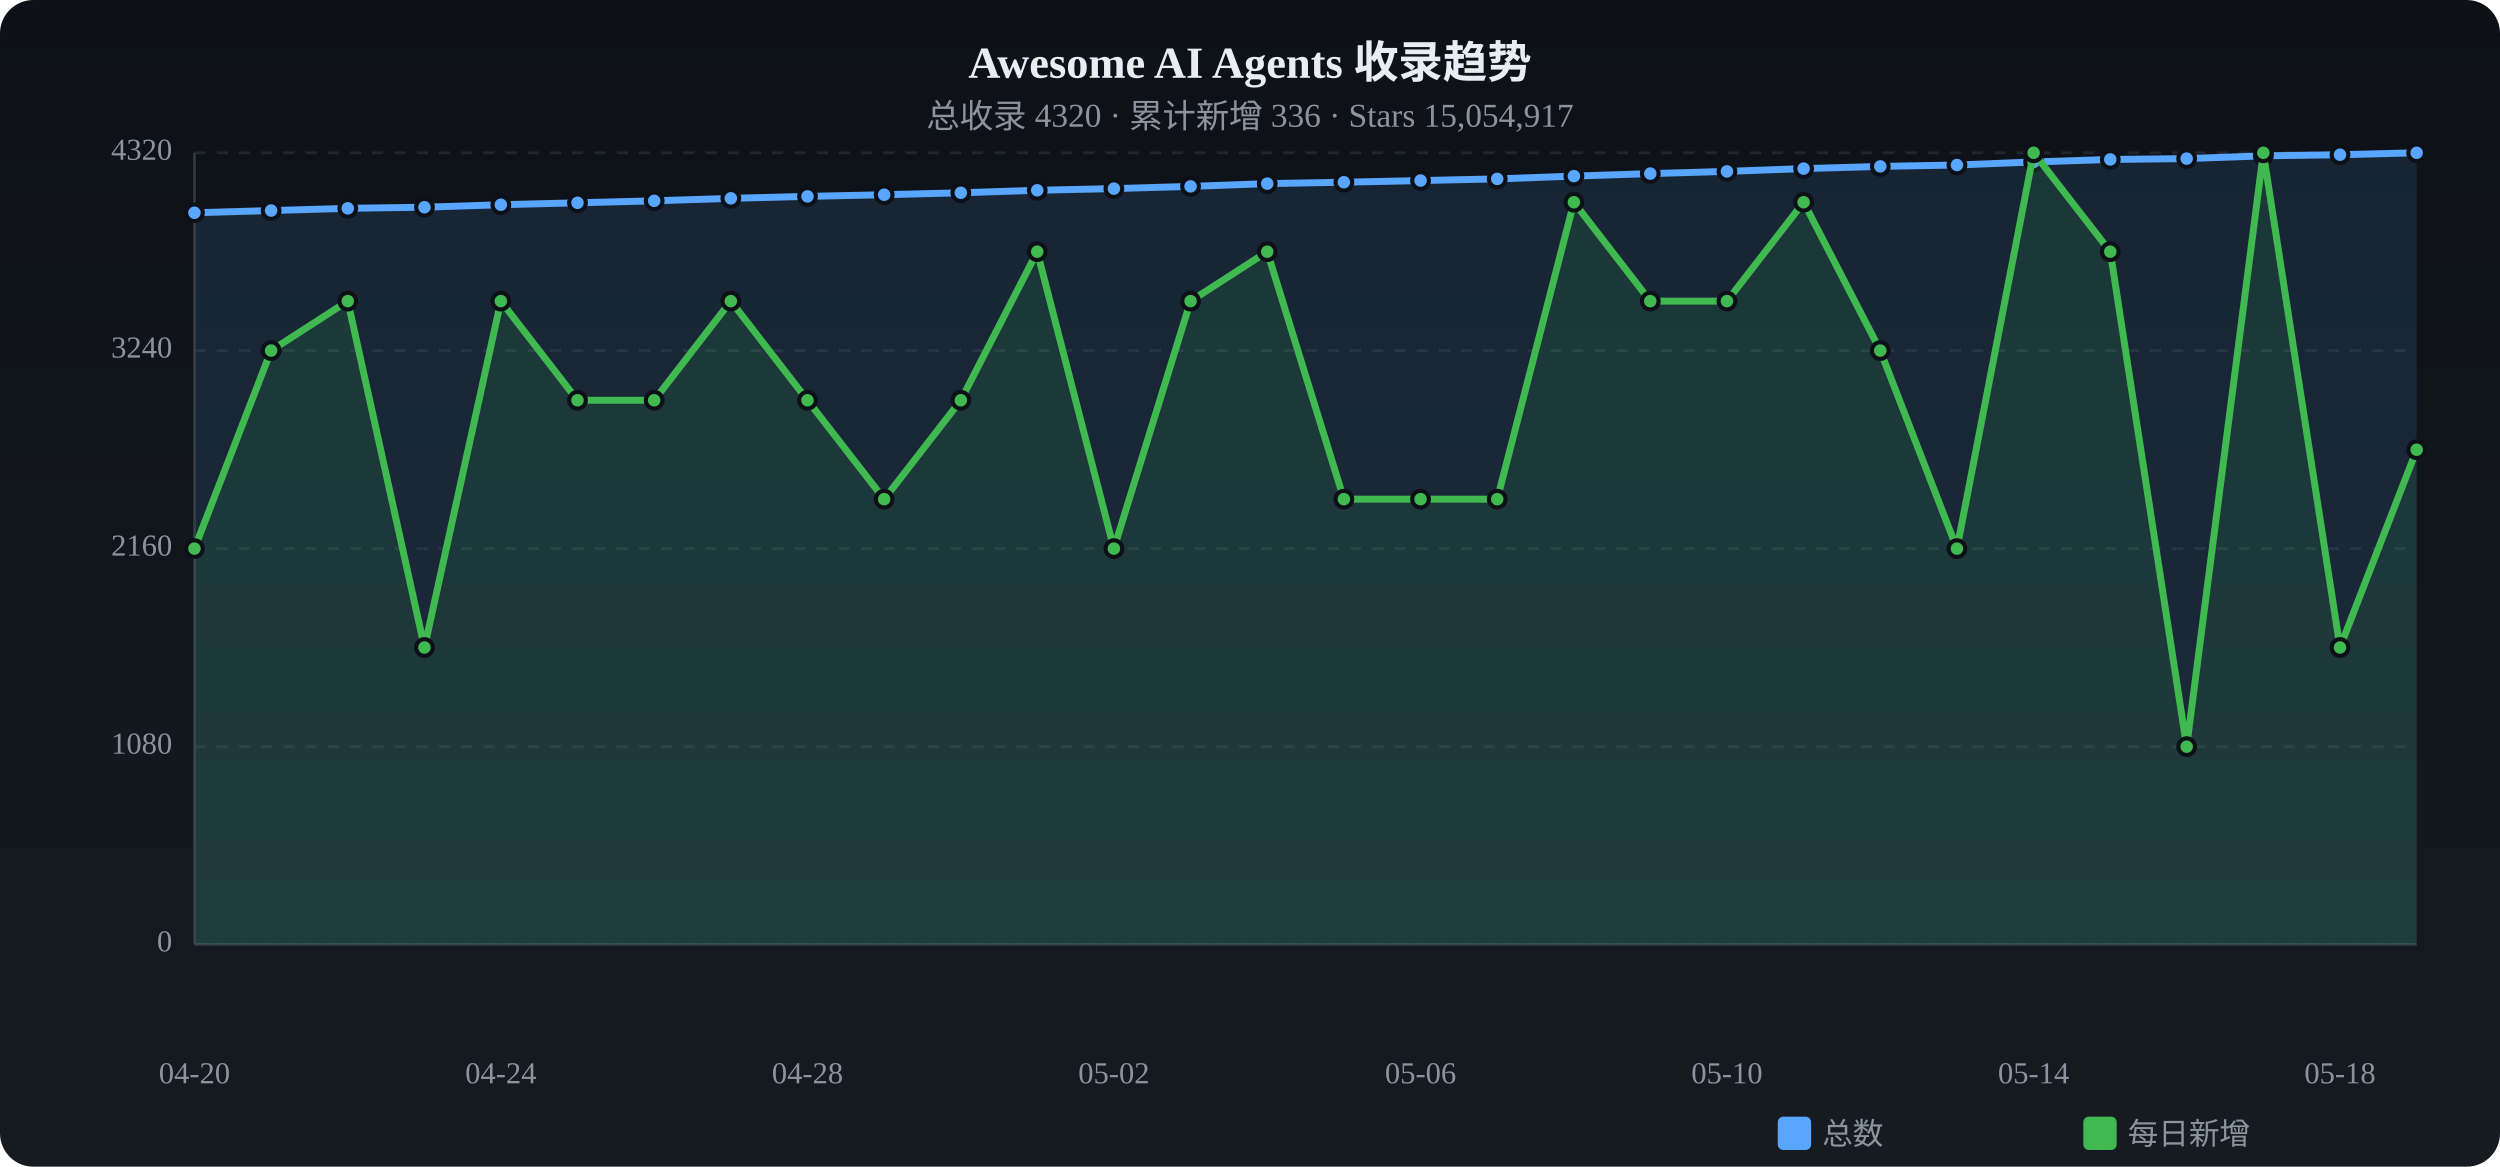
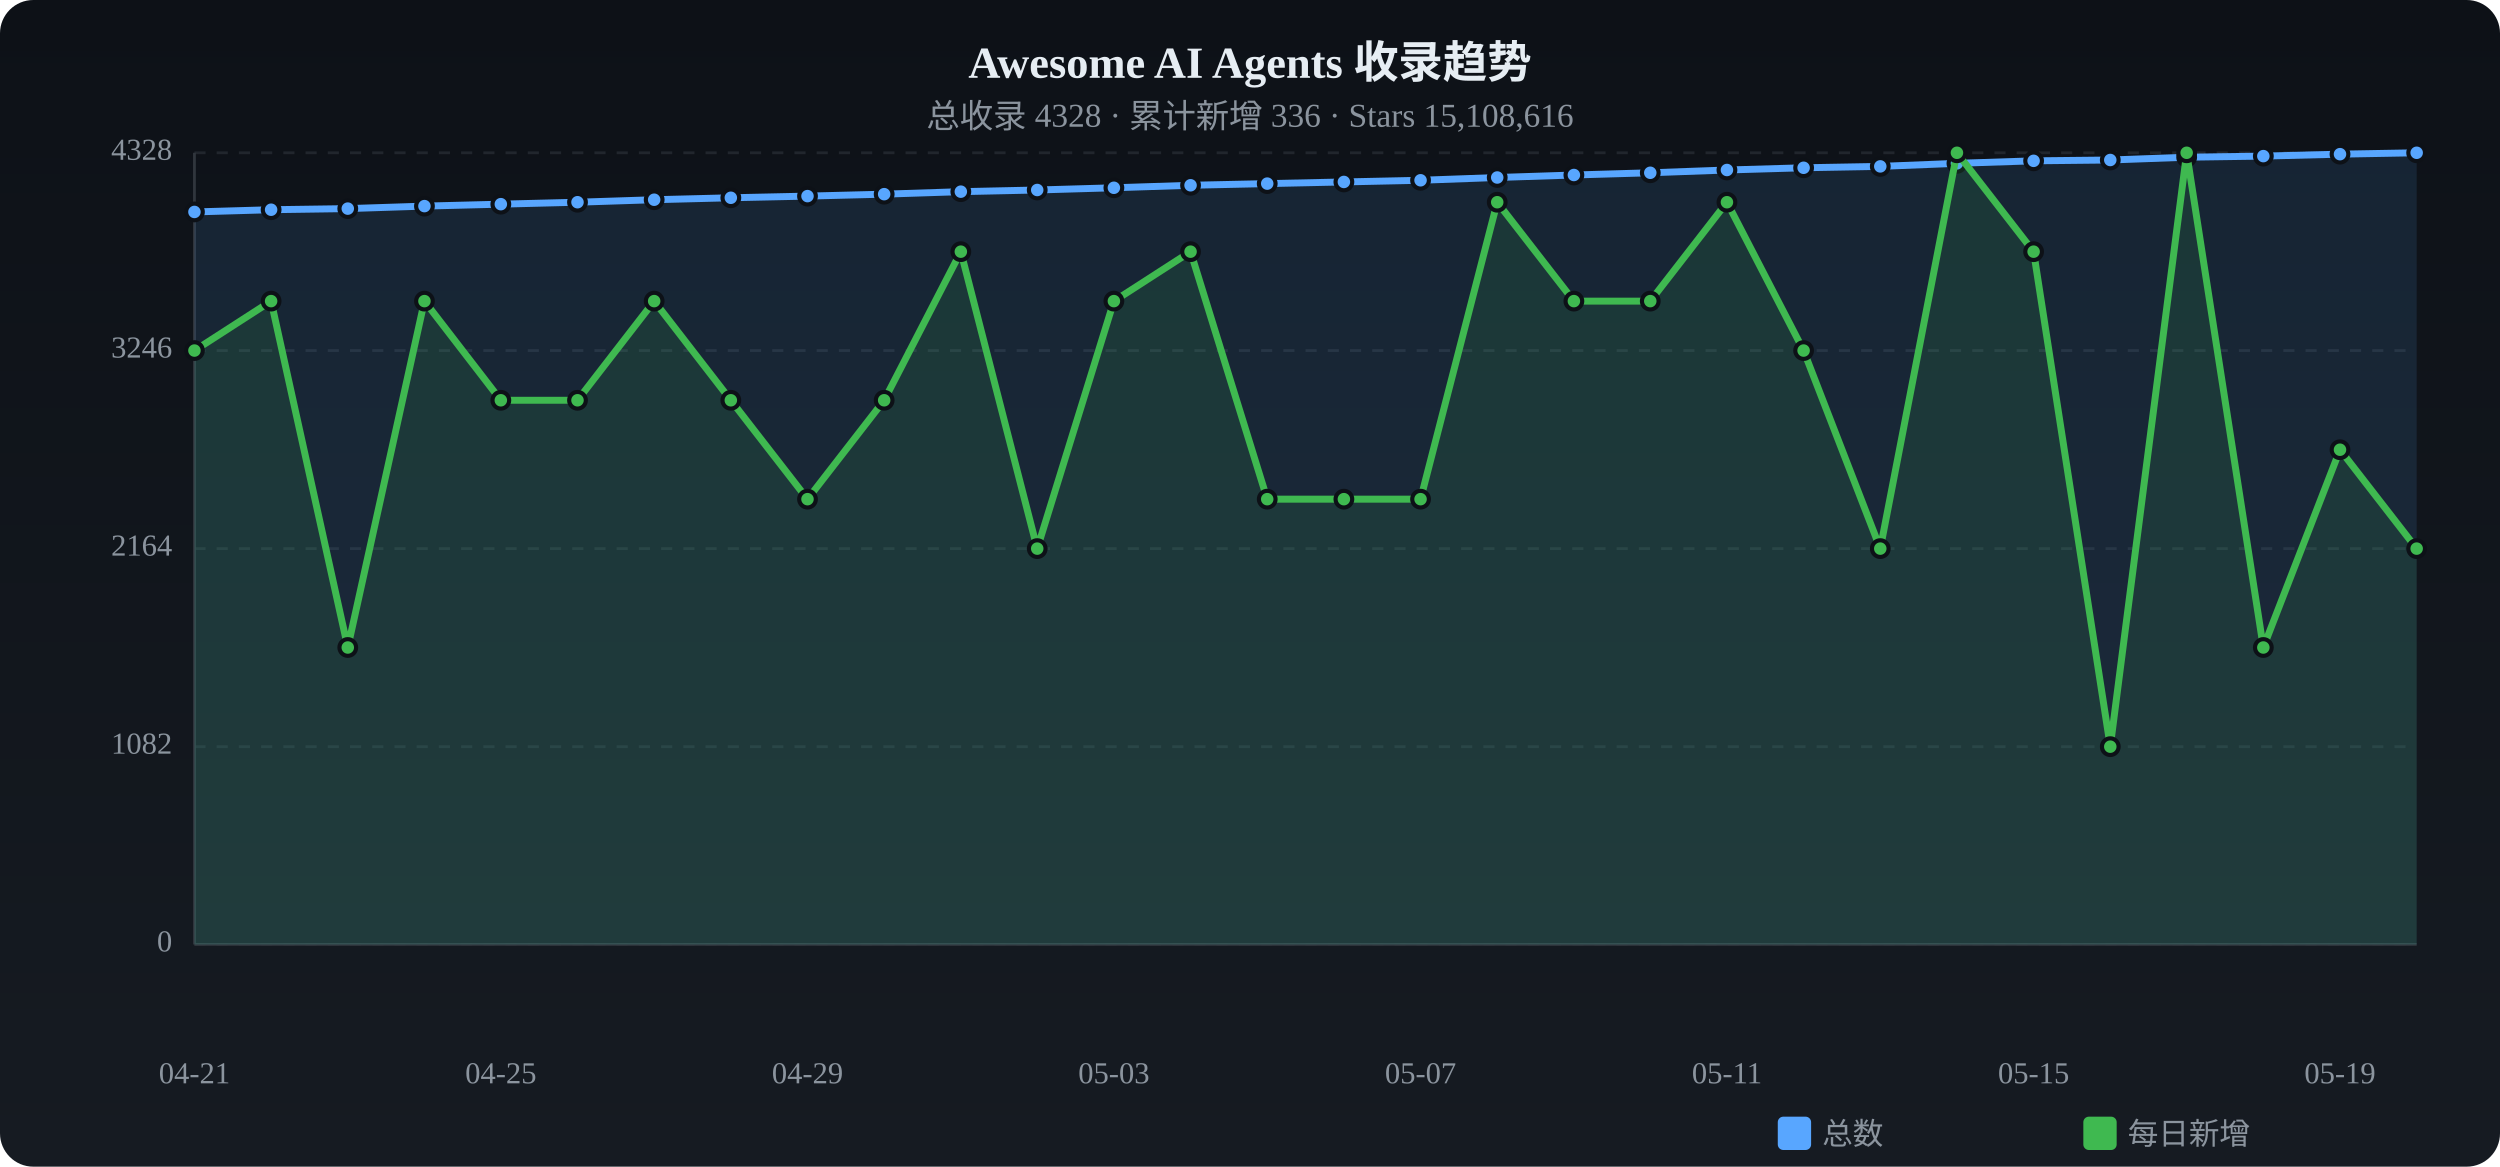
<svg xmlns="http://www.w3.org/2000/svg" viewBox="0 0 900 420" width="900" height="420">
  <defs>
    <linearGradient id="tbg" x1="0%" y1="0%" x2="0%" y2="100%">
      <stop offset="0%" stop-color="#0d1117" />
      <stop offset="100%" stop-color="#161b22" />
    </linearGradient>
  </defs>
  <rect width="900" height="420" rx="12" fill="url(#tbg)" />
  <text x="450.0" y="28" text-anchor="middle" fill="#e6edf3" font-size="16" font-weight="bold">Awesome AI Agents 收录趋势</text>
-   <text x="450.0" y="46" text-anchor="middle" fill="#8b949e" font-size="12">总收录 4320 · 累计新增 336 · Stars 15,054,917</text>
+   <text x="450.0" y="46" text-anchor="middle" fill="#8b949e" font-size="12">总收录 4328 · 累计新增 336 · Stars 15,108,616</text>
  <text x="62" y="340.0" text-anchor="end" fill="#8b949e" font-size="11" dominant-baseline="middle">0</text>
  <line x1="70" y1="340.0" x2="870" y2="340.0" stroke="#21262d" stroke-dasharray="4 4" />
-   <text x="62" y="268.8" text-anchor="end" fill="#8b949e" font-size="11" dominant-baseline="middle">1080</text>
+   <text x="62" y="268.8" text-anchor="end" fill="#8b949e" font-size="11" dominant-baseline="middle">1082</text>
  <line x1="70" y1="268.8" x2="870" y2="268.8" stroke="#21262d" stroke-dasharray="4 4" />
-   <text x="62" y="197.5" text-anchor="end" fill="#8b949e" font-size="11" dominant-baseline="middle">2160</text>
+   <text x="62" y="197.5" text-anchor="end" fill="#8b949e" font-size="11" dominant-baseline="middle">2164</text>
  <line x1="70" y1="197.5" x2="870" y2="197.5" stroke="#21262d" stroke-dasharray="4 4" />
-   <text x="62" y="126.2" text-anchor="end" fill="#8b949e" font-size="11" dominant-baseline="middle">3240</text>
+   <text x="62" y="126.2" text-anchor="end" fill="#8b949e" font-size="11" dominant-baseline="middle">3246</text>
  <line x1="70" y1="126.2" x2="870" y2="126.2" stroke="#21262d" stroke-dasharray="4 4" />
-   <text x="62" y="55.0" text-anchor="end" fill="#8b949e" font-size="11" dominant-baseline="middle">4320</text>
+   <text x="62" y="55.0" text-anchor="end" fill="#8b949e" font-size="11" dominant-baseline="middle">4328</text>
  <line x1="70" y1="55.0" x2="870" y2="55.0" stroke="#21262d" stroke-dasharray="4 4" />
  <line x1="70" y1="55" x2="70" y2="340" stroke="#30363d" />
  <line x1="70" y1="340" x2="870" y2="340" stroke="#30363d" />
-   <path d="M70.0,76.6 L97.6,75.8 L125.2,75.0 L152.8,74.6 L180.3,73.7 L207.9,73.0 L235.5,72.3 L263.1,71.4 L290.7,70.7 L318.3,70.1 L345.9,69.4 L373.4,68.5 L401.0,67.9 L428.6,67.1 L456.2,66.1 L483.8,65.6 L511.4,65.0 L539.0,64.4 L566.6,63.4 L594.1,62.5 L621.7,61.7 L649.3,60.7 L676.9,59.9 L704.5,59.4 L732.1,58.3 L759.7,57.4 L787.2,57.1 L814.8,56.1 L842.4,55.7 L870.0,55.0 L870.0,340 L70.0,340 Z" fill="#58a6ff" opacity="0.12" />
-   <polyline points="70.0,76.6 97.6,75.8 125.2,75.0 152.8,74.6 180.3,73.7 207.9,73.0 235.5,72.3 263.1,71.4 290.7,70.7 318.3,70.1 345.9,69.4 373.4,68.5 401.0,67.9 428.6,67.1 456.2,66.1 483.8,65.6 511.4,65.0 539.0,64.4 566.6,63.4 594.1,62.5 621.7,61.7 649.3,60.7 676.9,59.9 704.5,59.4 732.1,58.3 759.7,57.4 787.2,57.1 814.8,56.1 842.4,55.7 870.0,55.0" fill="none" stroke="#58a6ff" stroke-width="2.5" stroke-linecap="round" stroke-linejoin="round" />
-   <circle cx="70.0" cy="76.6" r="3" fill="#58a6ff" stroke="#0d1117" stroke-width="1.5" />
-   <circle cx="97.6" cy="75.8" r="3" fill="#58a6ff" stroke="#0d1117" stroke-width="1.5" />
-   <circle cx="125.2" cy="75.0" r="3" fill="#58a6ff" stroke="#0d1117" stroke-width="1.5" />
-   <circle cx="152.8" cy="74.6" r="3" fill="#58a6ff" stroke="#0d1117" stroke-width="1.5" />
-   <circle cx="180.3" cy="73.7" r="3" fill="#58a6ff" stroke="#0d1117" stroke-width="1.5" />
-   <circle cx="207.9" cy="73.0" r="3" fill="#58a6ff" stroke="#0d1117" stroke-width="1.5" />
-   <circle cx="235.5" cy="72.3" r="3" fill="#58a6ff" stroke="#0d1117" stroke-width="1.5" />
-   <circle cx="263.1" cy="71.4" r="3" fill="#58a6ff" stroke="#0d1117" stroke-width="1.5" />
-   <circle cx="290.7" cy="70.7" r="3" fill="#58a6ff" stroke="#0d1117" stroke-width="1.5" />
-   <circle cx="318.3" cy="70.1" r="3" fill="#58a6ff" stroke="#0d1117" stroke-width="1.5" />
-   <circle cx="345.9" cy="69.4" r="3" fill="#58a6ff" stroke="#0d1117" stroke-width="1.5" />
-   <circle cx="373.4" cy="68.5" r="3" fill="#58a6ff" stroke="#0d1117" stroke-width="1.5" />
-   <circle cx="401.0" cy="67.9" r="3" fill="#58a6ff" stroke="#0d1117" stroke-width="1.5" />
-   <circle cx="428.6" cy="67.1" r="3" fill="#58a6ff" stroke="#0d1117" stroke-width="1.5" />
+   <path d="M70.0,76.3 L97.6,75.5 L125.2,75.1 L152.8,74.2 L180.3,73.5 L207.9,72.8 L235.5,71.9 L263.1,71.2 L290.7,70.6 L318.3,69.9 L345.9,69.0 L373.4,68.4 L401.0,67.6 L428.6,66.7 L456.2,66.1 L483.8,65.5 L511.4,64.9 L539.0,63.9 L566.6,63.0 L594.1,62.2 L621.7,61.2 L649.3,60.4 L676.9,59.9 L704.5,58.8 L732.1,57.9 L759.7,57.6 L787.2,56.6 L814.8,56.2 L842.4,55.5 L870.0,55.0 L870.0,340 L70.0,340 Z" fill="#58a6ff" opacity="0.12" />
+   <polyline points="70.0,76.3 97.6,75.5 125.2,75.1 152.8,74.2 180.3,73.5 207.9,72.8 235.5,71.9 263.1,71.2 290.7,70.6 318.3,69.9 345.9,69.0 373.4,68.4 401.0,67.6 428.6,66.7 456.2,66.1 483.8,65.5 511.4,64.9 539.0,63.9 566.6,63.0 594.1,62.2 621.7,61.2 649.3,60.4 676.9,59.9 704.5,58.8 732.1,57.9 759.7,57.6 787.2,56.6 814.8,56.2 842.4,55.5 870.0,55.0" fill="none" stroke="#58a6ff" stroke-width="2.5" stroke-linecap="round" stroke-linejoin="round" />
+   <circle cx="70.0" cy="76.3" r="3" fill="#58a6ff" stroke="#0d1117" stroke-width="1.5" />
+   <circle cx="97.6" cy="75.5" r="3" fill="#58a6ff" stroke="#0d1117" stroke-width="1.5" />
+   <circle cx="125.2" cy="75.1" r="3" fill="#58a6ff" stroke="#0d1117" stroke-width="1.5" />
+   <circle cx="152.8" cy="74.2" r="3" fill="#58a6ff" stroke="#0d1117" stroke-width="1.5" />
+   <circle cx="180.3" cy="73.5" r="3" fill="#58a6ff" stroke="#0d1117" stroke-width="1.5" />
+   <circle cx="207.9" cy="72.8" r="3" fill="#58a6ff" stroke="#0d1117" stroke-width="1.5" />
+   <circle cx="235.5" cy="71.9" r="3" fill="#58a6ff" stroke="#0d1117" stroke-width="1.5" />
+   <circle cx="263.1" cy="71.2" r="3" fill="#58a6ff" stroke="#0d1117" stroke-width="1.5" />
+   <circle cx="290.7" cy="70.6" r="3" fill="#58a6ff" stroke="#0d1117" stroke-width="1.5" />
+   <circle cx="318.3" cy="69.9" r="3" fill="#58a6ff" stroke="#0d1117" stroke-width="1.5" />
+   <circle cx="345.9" cy="69.0" r="3" fill="#58a6ff" stroke="#0d1117" stroke-width="1.5" />
+   <circle cx="373.4" cy="68.4" r="3" fill="#58a6ff" stroke="#0d1117" stroke-width="1.5" />
+   <circle cx="401.0" cy="67.6" r="3" fill="#58a6ff" stroke="#0d1117" stroke-width="1.5" />
+   <circle cx="428.6" cy="66.7" r="3" fill="#58a6ff" stroke="#0d1117" stroke-width="1.5" />
  <circle cx="456.2" cy="66.1" r="3" fill="#58a6ff" stroke="#0d1117" stroke-width="1.5" />
-   <circle cx="483.8" cy="65.6" r="3" fill="#58a6ff" stroke="#0d1117" stroke-width="1.5" />
-   <circle cx="511.4" cy="65.0" r="3" fill="#58a6ff" stroke="#0d1117" stroke-width="1.5" />
-   <circle cx="539.0" cy="64.4" r="3" fill="#58a6ff" stroke="#0d1117" stroke-width="1.5" />
-   <circle cx="566.6" cy="63.4" r="3" fill="#58a6ff" stroke="#0d1117" stroke-width="1.5" />
-   <circle cx="594.1" cy="62.5" r="3" fill="#58a6ff" stroke="#0d1117" stroke-width="1.5" />
-   <circle cx="621.7" cy="61.7" r="3" fill="#58a6ff" stroke="#0d1117" stroke-width="1.5" />
-   <circle cx="649.3" cy="60.7" r="3" fill="#58a6ff" stroke="#0d1117" stroke-width="1.5" />
+   <circle cx="483.8" cy="65.5" r="3" fill="#58a6ff" stroke="#0d1117" stroke-width="1.5" />
+   <circle cx="511.4" cy="64.9" r="3" fill="#58a6ff" stroke="#0d1117" stroke-width="1.5" />
+   <circle cx="539.0" cy="63.9" r="3" fill="#58a6ff" stroke="#0d1117" stroke-width="1.5" />
+   <circle cx="566.6" cy="63.0" r="3" fill="#58a6ff" stroke="#0d1117" stroke-width="1.5" />
+   <circle cx="594.1" cy="62.2" r="3" fill="#58a6ff" stroke="#0d1117" stroke-width="1.5" />
+   <circle cx="621.7" cy="61.2" r="3" fill="#58a6ff" stroke="#0d1117" stroke-width="1.5" />
+   <circle cx="649.3" cy="60.4" r="3" fill="#58a6ff" stroke="#0d1117" stroke-width="1.5" />
  <circle cx="676.9" cy="59.9" r="3" fill="#58a6ff" stroke="#0d1117" stroke-width="1.5" />
-   <circle cx="704.5" cy="59.4" r="3" fill="#58a6ff" stroke="#0d1117" stroke-width="1.5" />
-   <circle cx="732.1" cy="58.3" r="3" fill="#58a6ff" stroke="#0d1117" stroke-width="1.5" />
-   <circle cx="759.7" cy="57.4" r="3" fill="#58a6ff" stroke="#0d1117" stroke-width="1.5" />
-   <circle cx="787.2" cy="57.1" r="3" fill="#58a6ff" stroke="#0d1117" stroke-width="1.5" />
-   <circle cx="814.8" cy="56.1" r="3" fill="#58a6ff" stroke="#0d1117" stroke-width="1.5" />
-   <circle cx="842.4" cy="55.7" r="3" fill="#58a6ff" stroke="#0d1117" stroke-width="1.5" />
+   <circle cx="704.5" cy="58.8" r="3" fill="#58a6ff" stroke="#0d1117" stroke-width="1.5" />
+   <circle cx="732.1" cy="57.9" r="3" fill="#58a6ff" stroke="#0d1117" stroke-width="1.5" />
+   <circle cx="759.7" cy="57.6" r="3" fill="#58a6ff" stroke="#0d1117" stroke-width="1.5" />
+   <circle cx="787.2" cy="56.6" r="3" fill="#58a6ff" stroke="#0d1117" stroke-width="1.5" />
+   <circle cx="814.8" cy="56.2" r="3" fill="#58a6ff" stroke="#0d1117" stroke-width="1.5" />
+   <circle cx="842.4" cy="55.5" r="3" fill="#58a6ff" stroke="#0d1117" stroke-width="1.5" />
  <circle cx="870.0" cy="55.0" r="3" fill="#58a6ff" stroke="#0d1117" stroke-width="1.5" />
-   <path d="M70.0,197.5 L97.6,126.2 L125.2,108.4 L152.8,233.1 L180.3,108.4 L207.9,144.1 L235.5,144.1 L263.1,108.4 L290.7,144.1 L318.3,179.7 L345.9,144.1 L373.4,90.6 L401.0,197.5 L428.6,108.4 L456.2,90.6 L483.8,179.7 L511.4,179.7 L539.0,179.7 L566.6,72.8 L594.1,108.4 L621.7,108.4 L649.3,72.8 L676.9,126.2 L704.5,197.5 L732.1,55.0 L759.7,90.6 L787.2,268.8 L814.8,55.0 L842.4,233.1 L870.0,161.9 L870.0,340 L70.0,340 Z" fill="#3fb950" opacity="0.12" />
-   <polyline points="70.0,197.5 97.6,126.2 125.2,108.4 152.8,233.1 180.3,108.4 207.9,144.1 235.5,144.1 263.1,108.4 290.7,144.1 318.3,179.7 345.9,144.1 373.4,90.6 401.0,197.5 428.6,108.4 456.2,90.6 483.8,179.7 511.4,179.7 539.0,179.7 566.6,72.8 594.1,108.4 621.7,108.4 649.3,72.8 676.9,126.2 704.5,197.5 732.1,55.0 759.7,90.6 787.2,268.8 814.8,55.0 842.4,233.1 870.0,161.9" fill="none" stroke="#3fb950" stroke-width="2.5" stroke-linecap="round" stroke-linejoin="round" />
-   <circle cx="70.0" cy="197.5" r="3" fill="#3fb950" stroke="#0d1117" stroke-width="1.5" />
-   <circle cx="97.6" cy="126.2" r="3" fill="#3fb950" stroke="#0d1117" stroke-width="1.5" />
-   <circle cx="125.2" cy="108.4" r="3" fill="#3fb950" stroke="#0d1117" stroke-width="1.5" />
-   <circle cx="152.8" cy="233.1" r="3" fill="#3fb950" stroke="#0d1117" stroke-width="1.5" />
-   <circle cx="180.3" cy="108.4" r="3" fill="#3fb950" stroke="#0d1117" stroke-width="1.5" />
+   <path d="M70.0,126.2 L97.6,108.4 L125.2,233.1 L152.8,108.4 L180.3,144.1 L207.9,144.1 L235.5,108.4 L263.1,144.1 L290.7,179.7 L318.3,144.1 L345.9,90.6 L373.4,197.5 L401.0,108.4 L428.6,90.6 L456.2,179.7 L483.8,179.7 L511.4,179.7 L539.0,72.8 L566.6,108.4 L594.1,108.4 L621.7,72.8 L649.3,126.2 L676.9,197.5 L704.5,55.0 L732.1,90.6 L759.7,268.8 L787.2,55.0 L814.8,233.1 L842.4,161.9 L870.0,197.5 L870.0,340 L70.0,340 Z" fill="#3fb950" opacity="0.12" />
+   <polyline points="70.0,126.2 97.6,108.4 125.2,233.1 152.8,108.4 180.3,144.1 207.9,144.1 235.5,108.4 263.1,144.1 290.7,179.7 318.3,144.1 345.9,90.6 373.4,197.5 401.0,108.4 428.6,90.6 456.2,179.7 483.8,179.7 511.4,179.7 539.0,72.8 566.6,108.4 594.1,108.4 621.7,72.8 649.3,126.2 676.9,197.5 704.5,55.0 732.1,90.6 759.7,268.8 787.2,55.0 814.8,233.1 842.4,161.9 870.0,197.5" fill="none" stroke="#3fb950" stroke-width="2.5" stroke-linecap="round" stroke-linejoin="round" />
+   <circle cx="70.0" cy="126.2" r="3" fill="#3fb950" stroke="#0d1117" stroke-width="1.5" />
+   <circle cx="97.6" cy="108.4" r="3" fill="#3fb950" stroke="#0d1117" stroke-width="1.5" />
+   <circle cx="125.2" cy="233.1" r="3" fill="#3fb950" stroke="#0d1117" stroke-width="1.5" />
+   <circle cx="152.8" cy="108.4" r="3" fill="#3fb950" stroke="#0d1117" stroke-width="1.5" />
+   <circle cx="180.3" cy="144.1" r="3" fill="#3fb950" stroke="#0d1117" stroke-width="1.5" />
  <circle cx="207.9" cy="144.1" r="3" fill="#3fb950" stroke="#0d1117" stroke-width="1.5" />
-   <circle cx="235.5" cy="144.1" r="3" fill="#3fb950" stroke="#0d1117" stroke-width="1.5" />
-   <circle cx="263.1" cy="108.4" r="3" fill="#3fb950" stroke="#0d1117" stroke-width="1.5" />
-   <circle cx="290.7" cy="144.1" r="3" fill="#3fb950" stroke="#0d1117" stroke-width="1.5" />
-   <circle cx="318.3" cy="179.7" r="3" fill="#3fb950" stroke="#0d1117" stroke-width="1.5" />
-   <circle cx="345.9" cy="144.1" r="3" fill="#3fb950" stroke="#0d1117" stroke-width="1.5" />
-   <circle cx="373.4" cy="90.6" r="3" fill="#3fb950" stroke="#0d1117" stroke-width="1.5" />
-   <circle cx="401.0" cy="197.5" r="3" fill="#3fb950" stroke="#0d1117" stroke-width="1.5" />
-   <circle cx="428.6" cy="108.4" r="3" fill="#3fb950" stroke="#0d1117" stroke-width="1.5" />
-   <circle cx="456.2" cy="90.6" r="3" fill="#3fb950" stroke="#0d1117" stroke-width="1.5" />
+   <circle cx="235.5" cy="108.4" r="3" fill="#3fb950" stroke="#0d1117" stroke-width="1.5" />
+   <circle cx="263.1" cy="144.1" r="3" fill="#3fb950" stroke="#0d1117" stroke-width="1.5" />
+   <circle cx="290.7" cy="179.7" r="3" fill="#3fb950" stroke="#0d1117" stroke-width="1.5" />
+   <circle cx="318.3" cy="144.1" r="3" fill="#3fb950" stroke="#0d1117" stroke-width="1.5" />
+   <circle cx="345.9" cy="90.6" r="3" fill="#3fb950" stroke="#0d1117" stroke-width="1.5" />
+   <circle cx="373.4" cy="197.5" r="3" fill="#3fb950" stroke="#0d1117" stroke-width="1.5" />
+   <circle cx="401.0" cy="108.4" r="3" fill="#3fb950" stroke="#0d1117" stroke-width="1.5" />
+   <circle cx="428.6" cy="90.6" r="3" fill="#3fb950" stroke="#0d1117" stroke-width="1.5" />
+   <circle cx="456.2" cy="179.7" r="3" fill="#3fb950" stroke="#0d1117" stroke-width="1.5" />
  <circle cx="483.8" cy="179.7" r="3" fill="#3fb950" stroke="#0d1117" stroke-width="1.5" />
  <circle cx="511.4" cy="179.7" r="3" fill="#3fb950" stroke="#0d1117" stroke-width="1.5" />
-   <circle cx="539.0" cy="179.7" r="3" fill="#3fb950" stroke="#0d1117" stroke-width="1.5" />
-   <circle cx="566.6" cy="72.8" r="3" fill="#3fb950" stroke="#0d1117" stroke-width="1.5" />
+   <circle cx="539.0" cy="72.8" r="3" fill="#3fb950" stroke="#0d1117" stroke-width="1.5" />
+   <circle cx="566.6" cy="108.4" r="3" fill="#3fb950" stroke="#0d1117" stroke-width="1.5" />
  <circle cx="594.1" cy="108.4" r="3" fill="#3fb950" stroke="#0d1117" stroke-width="1.5" />
-   <circle cx="621.7" cy="108.4" r="3" fill="#3fb950" stroke="#0d1117" stroke-width="1.5" />
-   <circle cx="649.3" cy="72.8" r="3" fill="#3fb950" stroke="#0d1117" stroke-width="1.5" />
-   <circle cx="676.9" cy="126.2" r="3" fill="#3fb950" stroke="#0d1117" stroke-width="1.5" />
-   <circle cx="704.5" cy="197.5" r="3" fill="#3fb950" stroke="#0d1117" stroke-width="1.5" />
-   <circle cx="732.1" cy="55.0" r="3" fill="#3fb950" stroke="#0d1117" stroke-width="1.5" />
-   <circle cx="759.7" cy="90.6" r="3" fill="#3fb950" stroke="#0d1117" stroke-width="1.5" />
-   <circle cx="787.2" cy="268.8" r="3" fill="#3fb950" stroke="#0d1117" stroke-width="1.5" />
-   <circle cx="814.8" cy="55.0" r="3" fill="#3fb950" stroke="#0d1117" stroke-width="1.5" />
-   <circle cx="842.4" cy="233.1" r="3" fill="#3fb950" stroke="#0d1117" stroke-width="1.5" />
-   <circle cx="870.0" cy="161.9" r="3" fill="#3fb950" stroke="#0d1117" stroke-width="1.5" />
-   <text x="70.0" y="390" text-anchor="middle" fill="#8b949e" font-size="11">04-20</text>
-   <text x="180.3" y="390" text-anchor="middle" fill="#8b949e" font-size="11">04-24</text>
-   <text x="290.7" y="390" text-anchor="middle" fill="#8b949e" font-size="11">04-28</text>
-   <text x="401.0" y="390" text-anchor="middle" fill="#8b949e" font-size="11">05-02</text>
-   <text x="511.4" y="390" text-anchor="middle" fill="#8b949e" font-size="11">05-06</text>
-   <text x="621.7" y="390" text-anchor="middle" fill="#8b949e" font-size="11">05-10</text>
-   <text x="732.1" y="390" text-anchor="middle" fill="#8b949e" font-size="11">05-14</text>
-   <text x="842.4" y="390" text-anchor="middle" fill="#8b949e" font-size="11">05-18</text>
+   <circle cx="621.7" cy="72.8" r="3" fill="#3fb950" stroke="#0d1117" stroke-width="1.5" />
+   <circle cx="649.3" cy="126.2" r="3" fill="#3fb950" stroke="#0d1117" stroke-width="1.5" />
+   <circle cx="676.9" cy="197.5" r="3" fill="#3fb950" stroke="#0d1117" stroke-width="1.5" />
+   <circle cx="704.5" cy="55.0" r="3" fill="#3fb950" stroke="#0d1117" stroke-width="1.5" />
+   <circle cx="732.1" cy="90.6" r="3" fill="#3fb950" stroke="#0d1117" stroke-width="1.5" />
+   <circle cx="759.7" cy="268.8" r="3" fill="#3fb950" stroke="#0d1117" stroke-width="1.5" />
+   <circle cx="787.2" cy="55.0" r="3" fill="#3fb950" stroke="#0d1117" stroke-width="1.5" />
+   <circle cx="814.8" cy="233.1" r="3" fill="#3fb950" stroke="#0d1117" stroke-width="1.5" />
+   <circle cx="842.4" cy="161.9" r="3" fill="#3fb950" stroke="#0d1117" stroke-width="1.5" />
+   <circle cx="870.0" cy="197.5" r="3" fill="#3fb950" stroke="#0d1117" stroke-width="1.5" />
+   <text x="70.0" y="390" text-anchor="middle" fill="#8b949e" font-size="11">04-21</text>
+   <text x="180.3" y="390" text-anchor="middle" fill="#8b949e" font-size="11">04-25</text>
+   <text x="290.7" y="390" text-anchor="middle" fill="#8b949e" font-size="11">04-29</text>
+   <text x="401.0" y="390" text-anchor="middle" fill="#8b949e" font-size="11">05-03</text>
+   <text x="511.4" y="390" text-anchor="middle" fill="#8b949e" font-size="11">05-07</text>
+   <text x="621.7" y="390" text-anchor="middle" fill="#8b949e" font-size="11">05-11</text>
+   <text x="732.1" y="390" text-anchor="middle" fill="#8b949e" font-size="11">05-15</text>
+   <text x="842.4" y="390" text-anchor="middle" fill="#8b949e" font-size="11">05-19</text>
  <rect x="640" y="402" width="12" height="12" rx="2" fill="#58a6ff" />
  <text x="656" y="412" fill="#8b949e" font-size="11">总数</text>
  <rect x="750" y="402" width="12" height="12" rx="2" fill="#3fb950" />
  <text x="766" y="412" fill="#8b949e" font-size="11">每日新增</text>
</svg>
